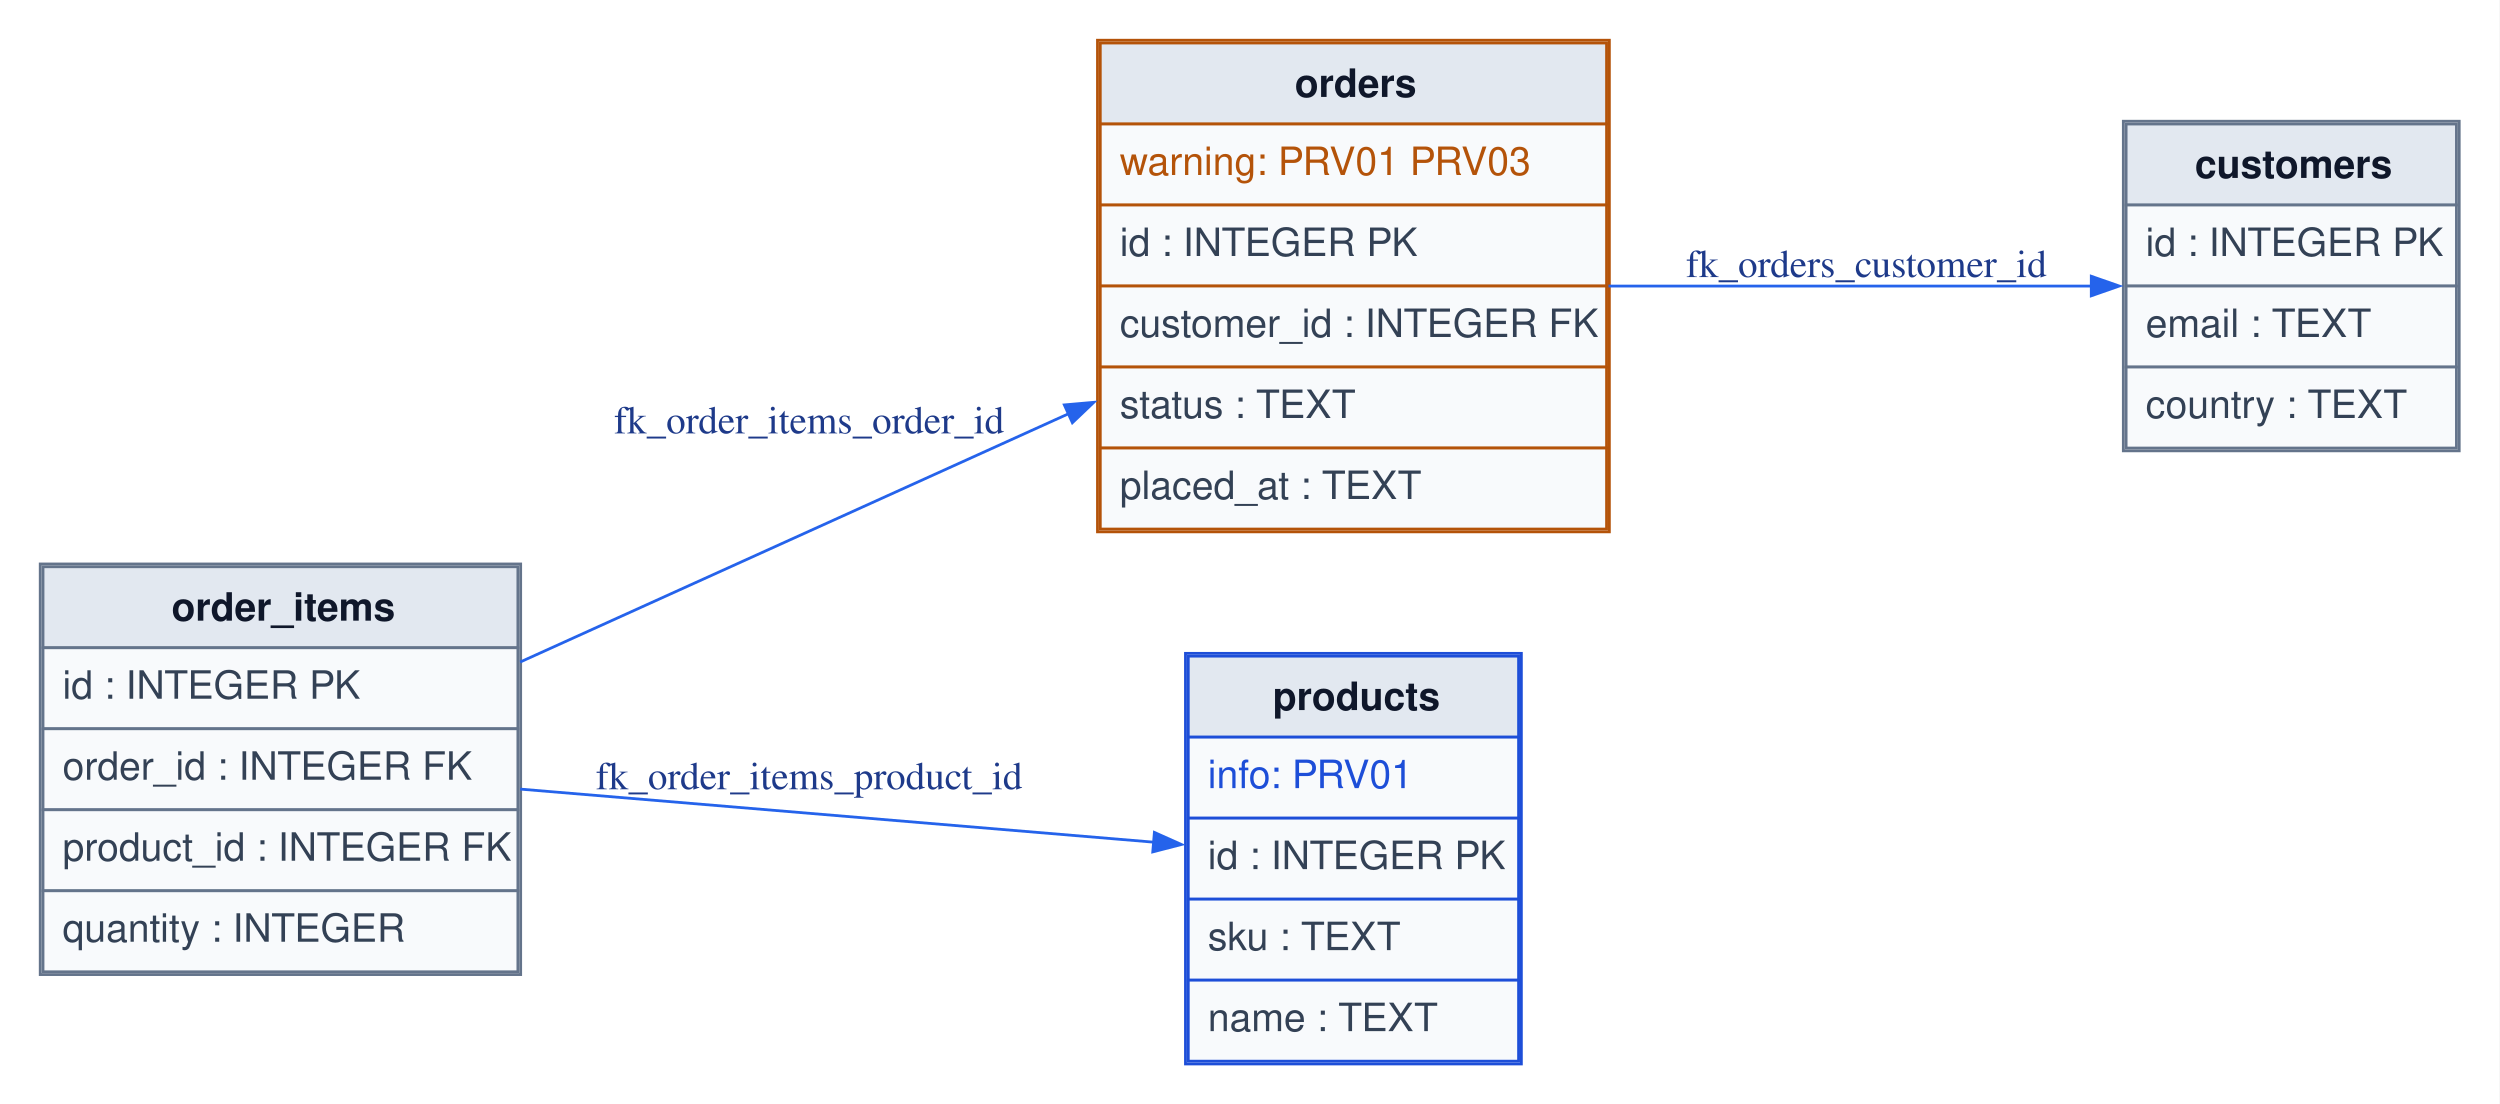
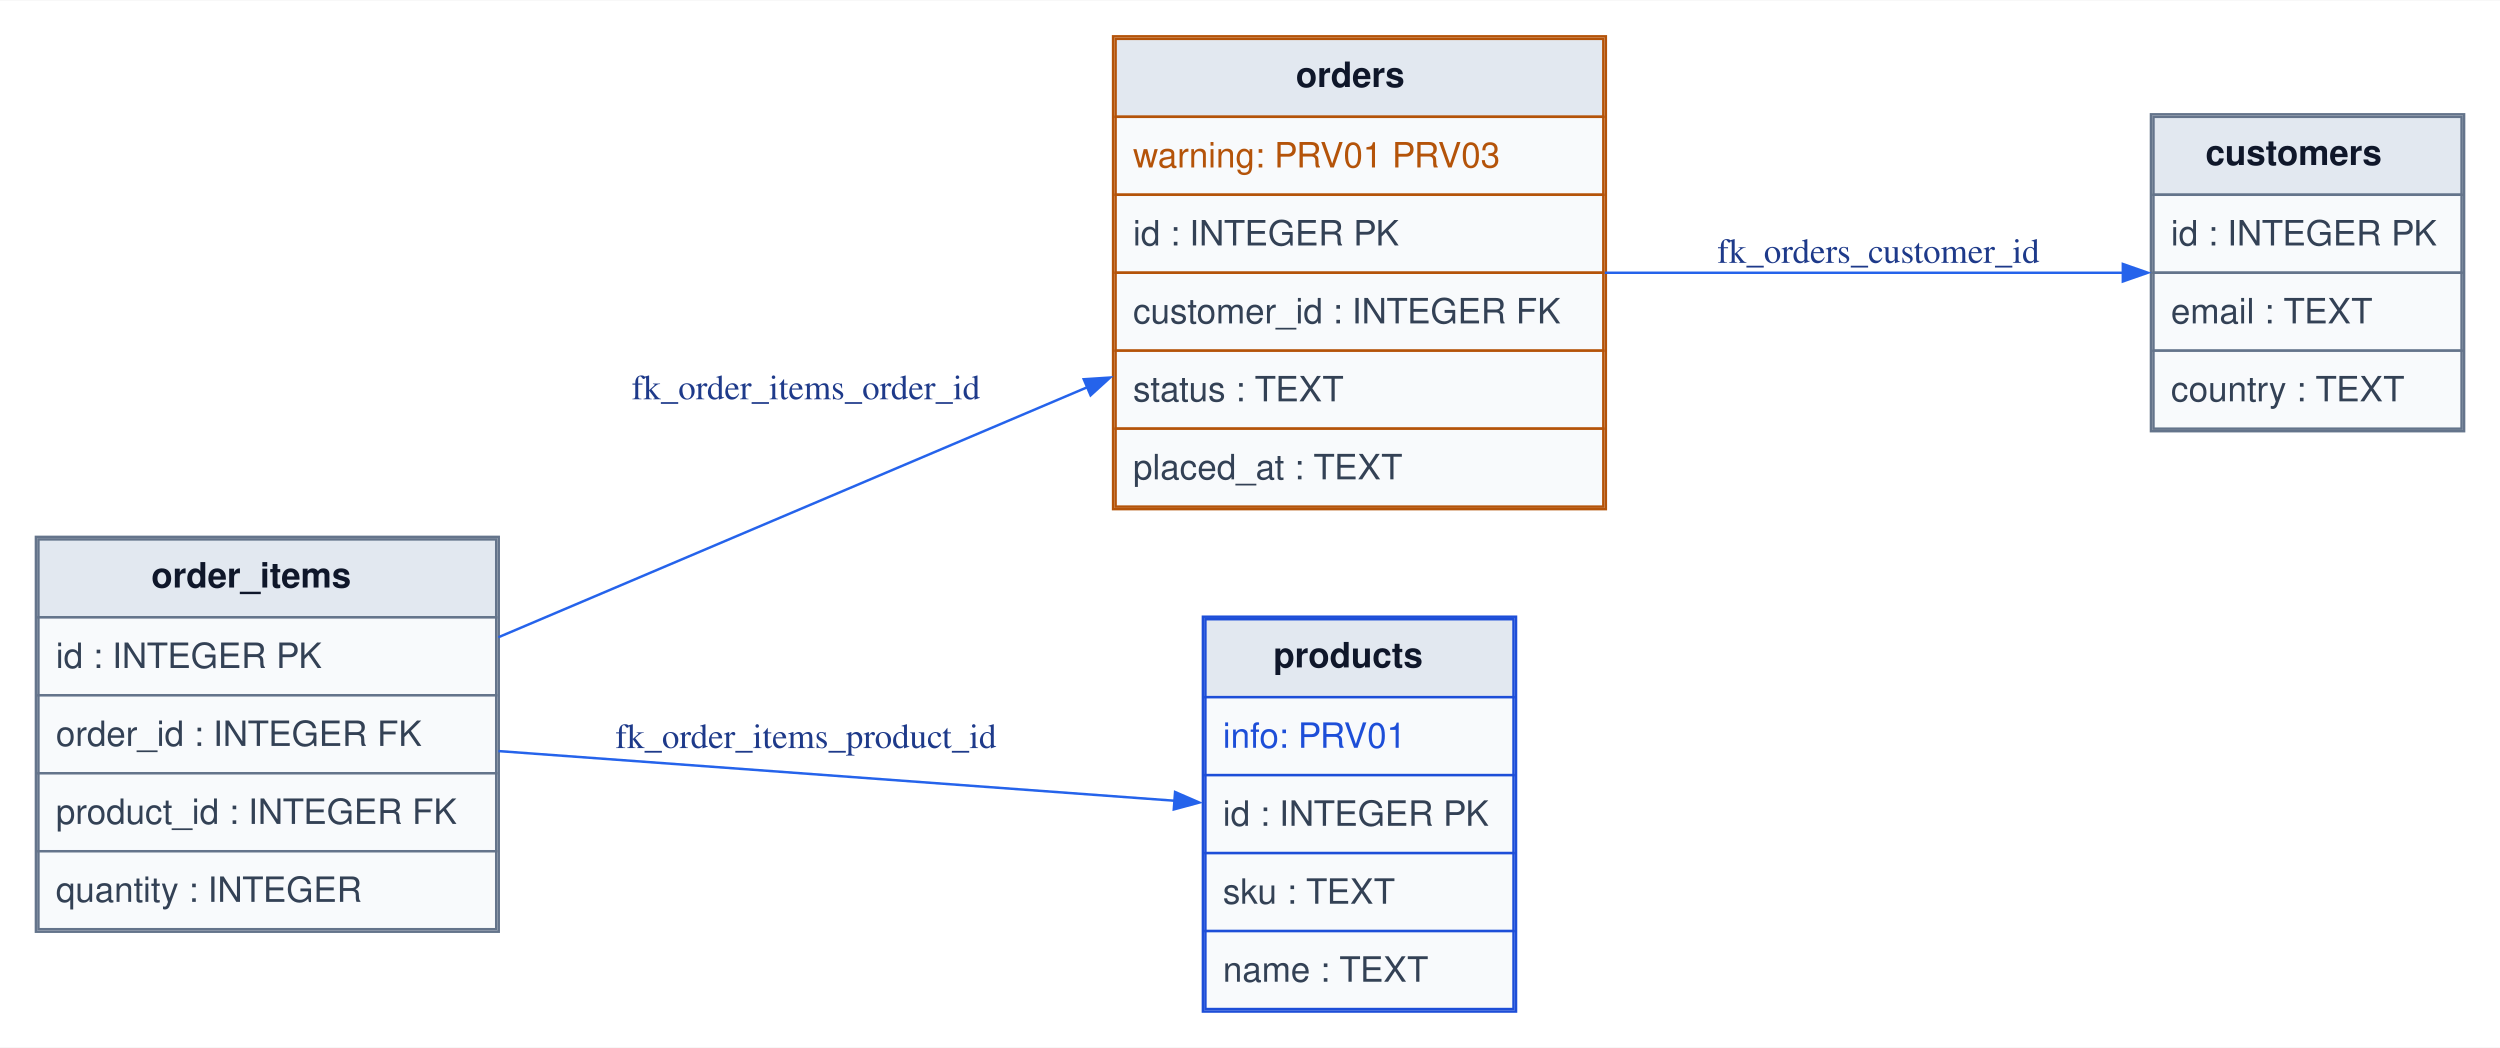
- <svg xmlns="http://www.w3.org/2000/svg" width="895pt" height="395pt" viewBox="0.00 0.00 895.00 395.00">
-   <g id="graph0" class="graph" transform="scale(1 1) rotate(0) translate(14.4 380.9)">
-     <polygon fill="white" stroke="none" points="-14.4,14.4 -14.4,-380.9 880.4,-380.9 880.4,14.4 -14.4,14.4" />
+ <svg xmlns="http://www.w3.org/2000/svg" width="1002pt" height="420pt" viewBox="0.00 0.00 1002.05 419.67">
+   <g id="graph0" class="graph" transform="scale(1 1) rotate(0) translate(14.4 405.27)">
+     <polygon fill="white" stroke="none" points="-14.4,14.4 -14.4,-405.27 987.65,-405.27 987.65,14.4 -14.4,14.4" />
    <g id="node1" class="node">
-       <polygon fill="#e2e8f0" stroke="none" points="746.75,-307.5 746.75,-336.5 865,-336.5 865,-307.5 746.75,-307.5" />
-       <polygon fill="none" stroke="#64748b" points="746.75,-307.5 746.75,-336.5 865,-336.5 865,-307.5 746.75,-307.5" />
-       <text xml:space="preserve" text-anchor="start" x="771.38" y="-317.2" font-family="Helvetica,sans-Serif" font-weight="bold" font-size="14.00" fill="#0f172a">customers</text>
-       <polygon fill="#f8fafc" stroke="none" points="746.75,-278.5 746.75,-307.5 865,-307.5 865,-278.5 746.75,-278.5" />
-       <polygon fill="none" stroke="#64748b" points="746.75,-278.5 746.75,-307.5 865,-307.5 865,-278.5 746.75,-278.5" />
-       <text xml:space="preserve" text-anchor="start" x="753.75" y="-289.25" font-family="Helvetica,sans-Serif" font-size="14.00" fill="#334155">id : INTEGER PK</text>
-       <polygon fill="#f8fafc" stroke="none" points="746.75,-249.5 746.75,-278.5 865,-278.5 865,-249.5 746.75,-249.5" />
-       <polygon fill="none" stroke="#64748b" points="746.75,-249.5 746.75,-278.5 865,-278.5 865,-249.5 746.75,-249.5" />
-       <text xml:space="preserve" text-anchor="start" x="753.75" y="-260.25" font-family="Helvetica,sans-Serif" font-size="14.00" fill="#334155">email : TEXT</text>
-       <polygon fill="#f8fafc" stroke="none" points="746.75,-220.5 746.75,-249.5 865,-249.5 865,-220.5 746.75,-220.5" />
-       <polygon fill="none" stroke="#64748b" points="746.75,-220.5 746.75,-249.5 865,-249.5 865,-220.5 746.75,-220.5" />
-       <text xml:space="preserve" text-anchor="start" x="753.75" y="-231.25" font-family="Helvetica,sans-Serif" font-size="14.00" fill="#334155">country : TEXT</text>
-       <polygon fill="none" stroke="#64748b" points="745.75,-219.5 745.75,-337.5 866,-337.5 866,-219.5 745.75,-219.5" />
+       <polygon fill="#e2e8f0" stroke="none" points="848.75,-327.38 848.75,-358.62 972.25,-358.62 972.25,-327.38 848.75,-327.38" />
+       <polygon fill="none" stroke="#64748b" points="848.75,-327.38 848.75,-358.62 972.25,-358.62 972.25,-327.38 848.75,-327.38" />
+       <text text-anchor="start" x="869.62" y="-339.32" font-family="Helvetica,sans-Serif" font-weight="bold" font-size="14.00" fill="#0f172a">customers</text>
+       <polygon fill="#f8fafc" stroke="none" points="848.75,-296.12 848.75,-327.38 972.25,-327.38 972.25,-296.12 848.75,-296.12" />
+       <polygon fill="none" stroke="#64748b" points="848.75,-296.12 848.75,-327.38 972.25,-327.38 972.25,-296.12 848.75,-296.12" />
+       <text text-anchor="start" x="855.75" y="-307.07" font-family="Helvetica,sans-Serif" font-size="14.00" fill="#334155">id : INTEGER PK</text>
+       <polygon fill="#f8fafc" stroke="none" points="848.75,-264.88 848.75,-296.12 972.25,-296.12 972.25,-264.88 848.75,-264.88" />
+       <polygon fill="none" stroke="#64748b" points="848.75,-264.88 848.75,-296.12 972.25,-296.12 972.25,-264.88 848.75,-264.88" />
+       <text text-anchor="start" x="855.75" y="-275.82" font-family="Helvetica,sans-Serif" font-size="14.00" fill="#334155">email : TEXT</text>
+       <polygon fill="#f8fafc" stroke="none" points="848.75,-233.62 848.75,-264.88 972.25,-264.88 972.25,-233.62 848.75,-233.62" />
+       <polygon fill="none" stroke="#64748b" points="848.75,-233.62 848.75,-264.88 972.25,-264.88 972.25,-233.62 848.75,-233.62" />
+       <text text-anchor="start" x="855.75" y="-244.57" font-family="Helvetica,sans-Serif" font-size="14.00" fill="#334155">country : TEXT</text>
+       <polygon fill="none" stroke="#64748b" points="847.75,-232.62 847.75,-359.62 973.25,-359.62 973.25,-232.62 847.75,-232.62" />
    </g>
    <g id="node2" class="node">
-       <polygon fill="#e2e8f0" stroke="none" points="379.5,-336.5 379.5,-365.5 560.75,-365.5 560.75,-336.5 379.5,-336.5" />
-       <polygon fill="none" stroke="#b45309" points="379.5,-336.5 379.5,-365.5 560.75,-365.5 560.75,-336.5 379.5,-336.5" />
-       <text xml:space="preserve" text-anchor="start" x="449.12" y="-346.2" font-family="Helvetica,sans-Serif" font-weight="bold" font-size="14.00" fill="#0f172a">orders</text>
-       <polygon fill="#f8fafc" stroke="none" points="379.5,-307.5 379.5,-336.5 560.75,-336.5 560.75,-307.5 379.5,-307.5" />
-       <polygon fill="none" stroke="#b45309" points="379.5,-307.5 379.5,-336.5 560.75,-336.5 560.75,-307.5 379.5,-307.5" />
-       <text xml:space="preserve" text-anchor="start" x="386.5" y="-318.25" font-family="Helvetica,sans-Serif" font-size="14.00" fill="#b45309">warning: PRV01 PRV03</text>
-       <polygon fill="#f8fafc" stroke="none" points="379.5,-278.5 379.5,-307.5 560.75,-307.5 560.75,-278.5 379.5,-278.5" />
-       <polygon fill="none" stroke="#b45309" points="379.5,-278.5 379.5,-307.5 560.75,-307.5 560.75,-278.5 379.5,-278.5" />
-       <text xml:space="preserve" text-anchor="start" x="386.5" y="-289.25" font-family="Helvetica,sans-Serif" font-size="14.00" fill="#334155">id : INTEGER PK</text>
-       <polygon fill="#f8fafc" stroke="none" points="379.5,-249.5 379.5,-278.5 560.75,-278.5 560.75,-249.5 379.5,-249.5" />
-       <polygon fill="none" stroke="#b45309" points="379.5,-249.5 379.5,-278.5 560.75,-278.5 560.75,-249.5 379.5,-249.5" />
-       <text xml:space="preserve" text-anchor="start" x="386.5" y="-260.25" font-family="Helvetica,sans-Serif" font-size="14.00" fill="#334155">customer_id : INTEGER FK</text>
-       <polygon fill="#f8fafc" stroke="none" points="379.5,-220.5 379.5,-249.5 560.75,-249.5 560.75,-220.5 379.5,-220.5" />
-       <polygon fill="none" stroke="#b45309" points="379.5,-220.5 379.5,-249.5 560.75,-249.5 560.75,-220.5 379.5,-220.5" />
-       <text xml:space="preserve" text-anchor="start" x="386.5" y="-231.25" font-family="Helvetica,sans-Serif" font-size="14.00" fill="#334155">status : TEXT</text>
-       <polygon fill="#f8fafc" stroke="none" points="379.5,-191.5 379.5,-220.5 560.75,-220.5 560.75,-191.5 379.5,-191.5" />
-       <polygon fill="none" stroke="#b45309" points="379.5,-191.5 379.5,-220.5 560.75,-220.5 560.75,-191.5 379.5,-191.5" />
-       <text xml:space="preserve" text-anchor="start" x="386.5" y="-202.25" font-family="Helvetica,sans-Serif" font-size="14.00" fill="#334155">placed_at : TEXT</text>
-       <polygon fill="none" stroke="#b45309" points="378.5,-190.5 378.5,-366.5 561.75,-366.5 561.75,-190.5 378.5,-190.5" />
+       <polygon fill="#e2e8f0" stroke="none" points="432.75,-358.62 432.75,-389.88 628.25,-389.88 628.25,-358.62 432.75,-358.62" />
+       <polygon fill="none" stroke="#b45309" points="432.75,-358.62 432.75,-389.88 628.25,-389.88 628.25,-358.62 432.75,-358.62" />
+       <text text-anchor="start" x="505" y="-370.57" font-family="Helvetica,sans-Serif" font-weight="bold" font-size="14.00" fill="#0f172a">orders</text>
+       <polygon fill="#f8fafc" stroke="none" points="432.75,-327.38 432.75,-358.62 628.25,-358.62 628.25,-327.38 432.75,-327.38" />
+       <polygon fill="none" stroke="#b45309" points="432.75,-327.38 432.75,-358.62 628.25,-358.62 628.25,-327.38 432.75,-327.38" />
+       <text text-anchor="start" x="439.75" y="-338.32" font-family="Helvetica,sans-Serif" font-size="14.00" fill="#b45309">warning: PRV01 PRV03</text>
+       <polygon fill="#f8fafc" stroke="none" points="432.75,-296.12 432.75,-327.38 628.25,-327.38 628.25,-296.12 432.75,-296.12" />
+       <polygon fill="none" stroke="#b45309" points="432.75,-296.12 432.75,-327.38 628.25,-327.38 628.25,-296.12 432.75,-296.12" />
+       <text text-anchor="start" x="439.75" y="-307.07" font-family="Helvetica,sans-Serif" font-size="14.00" fill="#334155">id : INTEGER PK</text>
+       <polygon fill="#f8fafc" stroke="none" points="432.75,-264.88 432.75,-296.12 628.25,-296.12 628.25,-264.88 432.75,-264.88" />
+       <polygon fill="none" stroke="#b45309" points="432.75,-264.88 432.75,-296.12 628.25,-296.12 628.25,-264.88 432.75,-264.88" />
+       <text text-anchor="start" x="439.75" y="-275.82" font-family="Helvetica,sans-Serif" font-size="14.00" fill="#334155">customer_id : INTEGER FK</text>
+       <polygon fill="#f8fafc" stroke="none" points="432.75,-233.62 432.75,-264.88 628.25,-264.88 628.25,-233.62 432.75,-233.62" />
+       <polygon fill="none" stroke="#b45309" points="432.75,-233.62 432.75,-264.88 628.25,-264.88 628.25,-233.62 432.75,-233.62" />
+       <text text-anchor="start" x="439.75" y="-244.57" font-family="Helvetica,sans-Serif" font-size="14.00" fill="#334155">status : TEXT</text>
+       <polygon fill="#f8fafc" stroke="none" points="432.75,-202.38 432.75,-233.62 628.25,-233.62 628.25,-202.38 432.75,-202.38" />
+       <polygon fill="none" stroke="#b45309" points="432.75,-202.38 432.75,-233.62 628.25,-233.62 628.25,-202.38 432.75,-202.38" />
+       <text text-anchor="start" x="439.75" y="-213.32" font-family="Helvetica,sans-Serif" font-size="14.00" fill="#334155">placed_at : TEXT</text>
+       <polygon fill="none" stroke="#b45309" points="431.75,-201.38 431.75,-390.88 629.25,-390.88 629.25,-201.38 431.75,-201.38" />
    </g>
    <g id="edge3" class="edge">
-       <path fill="none" stroke="#2563eb" d="M561.44,-278.5C615.8,-278.5 683.99,-278.5 734.36,-278.5" />
-       <polygon fill="#2563eb" stroke="#2563eb" points="734.28,-282 744.28,-278.5 734.28,-275 734.28,-282" />
-       <text xml:space="preserve" text-anchor="middle" x="653.75" y="-281.7" font-family="Times,serif" font-size="14.00" fill="#1e3a8a">fk_orders_customer_id</text>
+       <path fill="none" stroke="#2563eb" d="M628.84,-296.12C693.65,-296.12 777.42,-296.12 836.52,-296.12" />
+       <polygon fill="#2563eb" stroke="#2563eb" points="836.48,-299.63 846.48,-296.13 836.48,-292.63 836.48,-299.63" />
+       <text text-anchor="middle" x="738.5" y="-300.07" font-family="Times,serif" font-size="14.00" fill="#1e3a8a">fk_orders_customer_id</text>
    </g>
    <g id="node3" class="node">
-       <polygon fill="#e2e8f0" stroke="none" points="411,-117 411,-146 529.25,-146 529.25,-117 411,-117" />
-       <polygon fill="none" stroke="#1d4ed8" points="411,-117 411,-146 529.25,-146 529.25,-117 411,-117" />
-       <text xml:space="preserve" text-anchor="start" x="441.25" y="-126.7" font-family="Helvetica,sans-Serif" font-weight="bold" font-size="14.00" fill="#0f172a">products</text>
-       <polygon fill="#f8fafc" stroke="none" points="411,-88 411,-117 529.25,-117 529.25,-88 411,-88" />
-       <polygon fill="none" stroke="#1d4ed8" points="411,-88 411,-117 529.25,-117 529.25,-88 411,-88" />
-       <text xml:space="preserve" text-anchor="start" x="418" y="-98.75" font-family="Helvetica,sans-Serif" font-size="14.00" fill="#1d4ed8">info: PRV01</text>
-       <polygon fill="#f8fafc" stroke="none" points="411,-59 411,-88 529.25,-88 529.25,-59 411,-59" />
-       <polygon fill="none" stroke="#1d4ed8" points="411,-59 411,-88 529.25,-88 529.25,-59 411,-59" />
-       <text xml:space="preserve" text-anchor="start" x="418" y="-69.75" font-family="Helvetica,sans-Serif" font-size="14.00" fill="#334155">id : INTEGER PK</text>
-       <polygon fill="#f8fafc" stroke="none" points="411,-30 411,-59 529.25,-59 529.25,-30 411,-30" />
-       <polygon fill="none" stroke="#1d4ed8" points="411,-30 411,-59 529.25,-59 529.25,-30 411,-30" />
-       <text xml:space="preserve" text-anchor="start" x="418" y="-40.75" font-family="Helvetica,sans-Serif" font-size="14.00" fill="#334155">sku : TEXT</text>
-       <polygon fill="#f8fafc" stroke="none" points="411,-1 411,-30 529.25,-30 529.25,-1 411,-1" />
-       <polygon fill="none" stroke="#1d4ed8" points="411,-1 411,-30 529.25,-30 529.25,-1 411,-1" />
-       <text xml:space="preserve" text-anchor="start" x="418" y="-11.75" font-family="Helvetica,sans-Serif" font-size="14.00" fill="#334155">name : TEXT</text>
-       <polygon fill="none" stroke="#1d4ed8" points="410,0 410,-147 530.25,-147 530.25,0 410,0" />
+       <polygon fill="#e2e8f0" stroke="none" points="468.75,-126 468.75,-157.25 592.25,-157.25 592.25,-126 468.75,-126" />
+       <polygon fill="none" stroke="#1d4ed8" points="468.75,-126 468.75,-157.25 592.25,-157.25 592.25,-126 468.75,-126" />
+       <text text-anchor="start" x="496" y="-137.95" font-family="Helvetica,sans-Serif" font-weight="bold" font-size="14.00" fill="#0f172a">products</text>
+       <polygon fill="#f8fafc" stroke="none" points="468.75,-94.75 468.75,-126 592.25,-126 592.25,-94.75 468.75,-94.75" />
+       <polygon fill="none" stroke="#1d4ed8" points="468.75,-94.75 468.75,-126 592.25,-126 592.25,-94.75 468.75,-94.75" />
+       <text text-anchor="start" x="475.75" y="-105.7" font-family="Helvetica,sans-Serif" font-size="14.00" fill="#1d4ed8">info: PRV01</text>
+       <polygon fill="#f8fafc" stroke="none" points="468.75,-63.5 468.75,-94.75 592.25,-94.75 592.25,-63.5 468.75,-63.5" />
+       <polygon fill="none" stroke="#1d4ed8" points="468.75,-63.5 468.75,-94.75 592.25,-94.75 592.25,-63.5 468.75,-63.5" />
+       <text text-anchor="start" x="475.75" y="-74.45" font-family="Helvetica,sans-Serif" font-size="14.00" fill="#334155">id : INTEGER PK</text>
+       <polygon fill="#f8fafc" stroke="none" points="468.75,-32.25 468.75,-63.5 592.25,-63.5 592.25,-32.25 468.75,-32.25" />
+       <polygon fill="none" stroke="#1d4ed8" points="468.75,-32.25 468.75,-63.5 592.25,-63.5 592.25,-32.25 468.75,-32.25" />
+       <text text-anchor="start" x="475.75" y="-43.2" font-family="Helvetica,sans-Serif" font-size="14.00" fill="#334155">sku : TEXT</text>
+       <polygon fill="#f8fafc" stroke="none" points="468.75,-1 468.75,-32.25 592.25,-32.25 592.25,-1 468.75,-1" />
+       <polygon fill="none" stroke="#1d4ed8" points="468.75,-1 468.75,-32.25 592.25,-32.25 592.25,-1 468.75,-1" />
+       <text text-anchor="start" x="475.75" y="-11.95" font-family="Helvetica,sans-Serif" font-size="14.00" fill="#334155">name : TEXT</text>
+       <polygon fill="none" stroke="#1d4ed8" points="467.75,0 467.75,-158.25 593.25,-158.25 593.25,0 467.75,0" />
    </g>
    <g id="node4" class="node">
-       <polygon fill="#e2e8f0" stroke="none" points="1,-149 1,-178 171,-178 171,-149 1,-149" />
-       <polygon fill="none" stroke="#64748b" points="1,-149 1,-178 171,-178 171,-149 1,-149" />
-       <text xml:space="preserve" text-anchor="start" x="47" y="-158.7" font-family="Helvetica,sans-Serif" font-weight="bold" font-size="14.00" fill="#0f172a">order_items</text>
-       <polygon fill="#f8fafc" stroke="none" points="1,-120 1,-149 171,-149 171,-120 1,-120" />
-       <polygon fill="none" stroke="#64748b" points="1,-120 1,-149 171,-149 171,-120 1,-120" />
-       <text xml:space="preserve" text-anchor="start" x="8" y="-130.75" font-family="Helvetica,sans-Serif" font-size="14.00" fill="#334155">id : INTEGER PK</text>
-       <polygon fill="#f8fafc" stroke="none" points="1,-91 1,-120 171,-120 171,-91 1,-91" />
-       <polygon fill="none" stroke="#64748b" points="1,-91 1,-120 171,-120 171,-91 1,-91" />
-       <text xml:space="preserve" text-anchor="start" x="8" y="-101.75" font-family="Helvetica,sans-Serif" font-size="14.00" fill="#334155">order_id : INTEGER FK</text>
-       <polygon fill="#f8fafc" stroke="none" points="1,-62 1,-91 171,-91 171,-62 1,-62" />
-       <polygon fill="none" stroke="#64748b" points="1,-62 1,-91 171,-91 171,-62 1,-62" />
-       <text xml:space="preserve" text-anchor="start" x="8" y="-72.75" font-family="Helvetica,sans-Serif" font-size="14.00" fill="#334155">product_id : INTEGER FK</text>
-       <polygon fill="#f8fafc" stroke="none" points="1,-33 1,-62 171,-62 171,-33 1,-33" />
-       <polygon fill="none" stroke="#64748b" points="1,-33 1,-62 171,-62 171,-33 1,-33" />
-       <text xml:space="preserve" text-anchor="start" x="8" y="-43.75" font-family="Helvetica,sans-Serif" font-size="14.00" fill="#334155">quantity : INTEGER</text>
-       <polygon fill="none" stroke="#64748b" points="0,-32 0,-179 172,-179 172,-32 0,-32" />
+       <polygon fill="#e2e8f0" stroke="none" points="1,-158 1,-189.25 184.5,-189.25 184.5,-158 1,-158" />
+       <polygon fill="none" stroke="#64748b" points="1,-158 1,-189.25 184.5,-189.25 184.5,-158 1,-158" />
+       <text text-anchor="start" x="46.25" y="-169.95" font-family="Helvetica,sans-Serif" font-weight="bold" font-size="14.00" fill="#0f172a">order_items</text>
+       <polygon fill="#f8fafc" stroke="none" points="1,-126.75 1,-158 184.5,-158 184.5,-126.75 1,-126.75" />
+       <polygon fill="none" stroke="#64748b" points="1,-126.75 1,-158 184.5,-158 184.5,-126.75 1,-126.75" />
+       <text text-anchor="start" x="8" y="-137.7" font-family="Helvetica,sans-Serif" font-size="14.00" fill="#334155">id : INTEGER PK</text>
+       <polygon fill="#f8fafc" stroke="none" points="1,-95.5 1,-126.75 184.5,-126.75 184.5,-95.5 1,-95.5" />
+       <polygon fill="none" stroke="#64748b" points="1,-95.5 1,-126.75 184.5,-126.75 184.5,-95.5 1,-95.5" />
+       <text text-anchor="start" x="8" y="-106.45" font-family="Helvetica,sans-Serif" font-size="14.00" fill="#334155">order_id : INTEGER FK</text>
+       <polygon fill="#f8fafc" stroke="none" points="1,-64.25 1,-95.5 184.5,-95.5 184.5,-64.25 1,-64.25" />
+       <polygon fill="none" stroke="#64748b" points="1,-64.25 1,-95.5 184.5,-95.5 184.5,-64.25 1,-64.25" />
+       <text text-anchor="start" x="8" y="-75.2" font-family="Helvetica,sans-Serif" font-size="14.00" fill="#334155">product_id : INTEGER FK</text>
+       <polygon fill="#f8fafc" stroke="none" points="1,-33 1,-64.25 184.5,-64.25 184.5,-33 1,-33" />
+       <polygon fill="none" stroke="#64748b" points="1,-33 1,-64.25 184.5,-64.25 184.5,-33 1,-33" />
+       <text text-anchor="start" x="8" y="-43.95" font-family="Helvetica,sans-Serif" font-size="14.00" fill="#334155">quantity : INTEGER</text>
+       <polygon fill="none" stroke="#64748b" points="0,-32 0,-190.25 185.5,-190.25 185.5,-32 0,-32" />
    </g>
    <g id="edge1" class="edge">
-       <path fill="none" stroke="#2563eb" d="M171.81,-143.89C229.8,-170.15 306.94,-205.07 368.11,-232.77" />
-       <polygon fill="#2563eb" stroke="#2563eb" points="366.63,-235.94 377.18,-236.87 369.51,-229.56 366.63,-235.94" />
-       <text xml:space="preserve" text-anchor="middle" x="275.25" y="-225.74" font-family="Times,serif" font-size="14.00" fill="#1e3a8a">fk_order_items_order_id</text>
+       <path fill="none" stroke="#2563eb" d="M185.36,-150.02C254.24,-179.26 348.83,-219.42 421.41,-250.24" />
+       <polygon fill="#2563eb" stroke="#2563eb" points="419.99,-253.43 430.56,-254.12 422.73,-246.99 419.99,-253.43" />
+       <text text-anchor="middle" x="308.62" y="-245.41" font-family="Times,serif" font-size="14.00" fill="#1e3a8a">fk_order_items_order_id</text>
    </g>
    <g id="edge2" class="edge">
-       <path fill="none" stroke="#2563eb" d="M171.81,-98.4C240.05,-92.68 334.81,-84.75 398.86,-79.38" />
-       <polygon fill="#2563eb" stroke="#2563eb" points="398.87,-82.9 408.54,-78.57 398.29,-75.92 398.87,-82.9" />
-       <text xml:space="preserve" text-anchor="middle" x="275.25" y="-98.35" font-family="Times,serif" font-size="14.00" fill="#1e3a8a">fk_order_items_product_id</text>
+       <path fill="none" stroke="#2563eb" d="M185.36,-104.4C266.09,-98.47 382.14,-89.95 456.68,-84.47" />
+       <polygon fill="#2563eb" stroke="#2563eb" points="456.59,-87.99 466.31,-83.77 456.08,-81.01 456.59,-87.99" />
+       <text text-anchor="middle" x="308.62" y="-105.62" font-family="Times,serif" font-size="14.00" fill="#1e3a8a">fk_order_items_product_id</text>
    </g>
  </g>
</svg>
